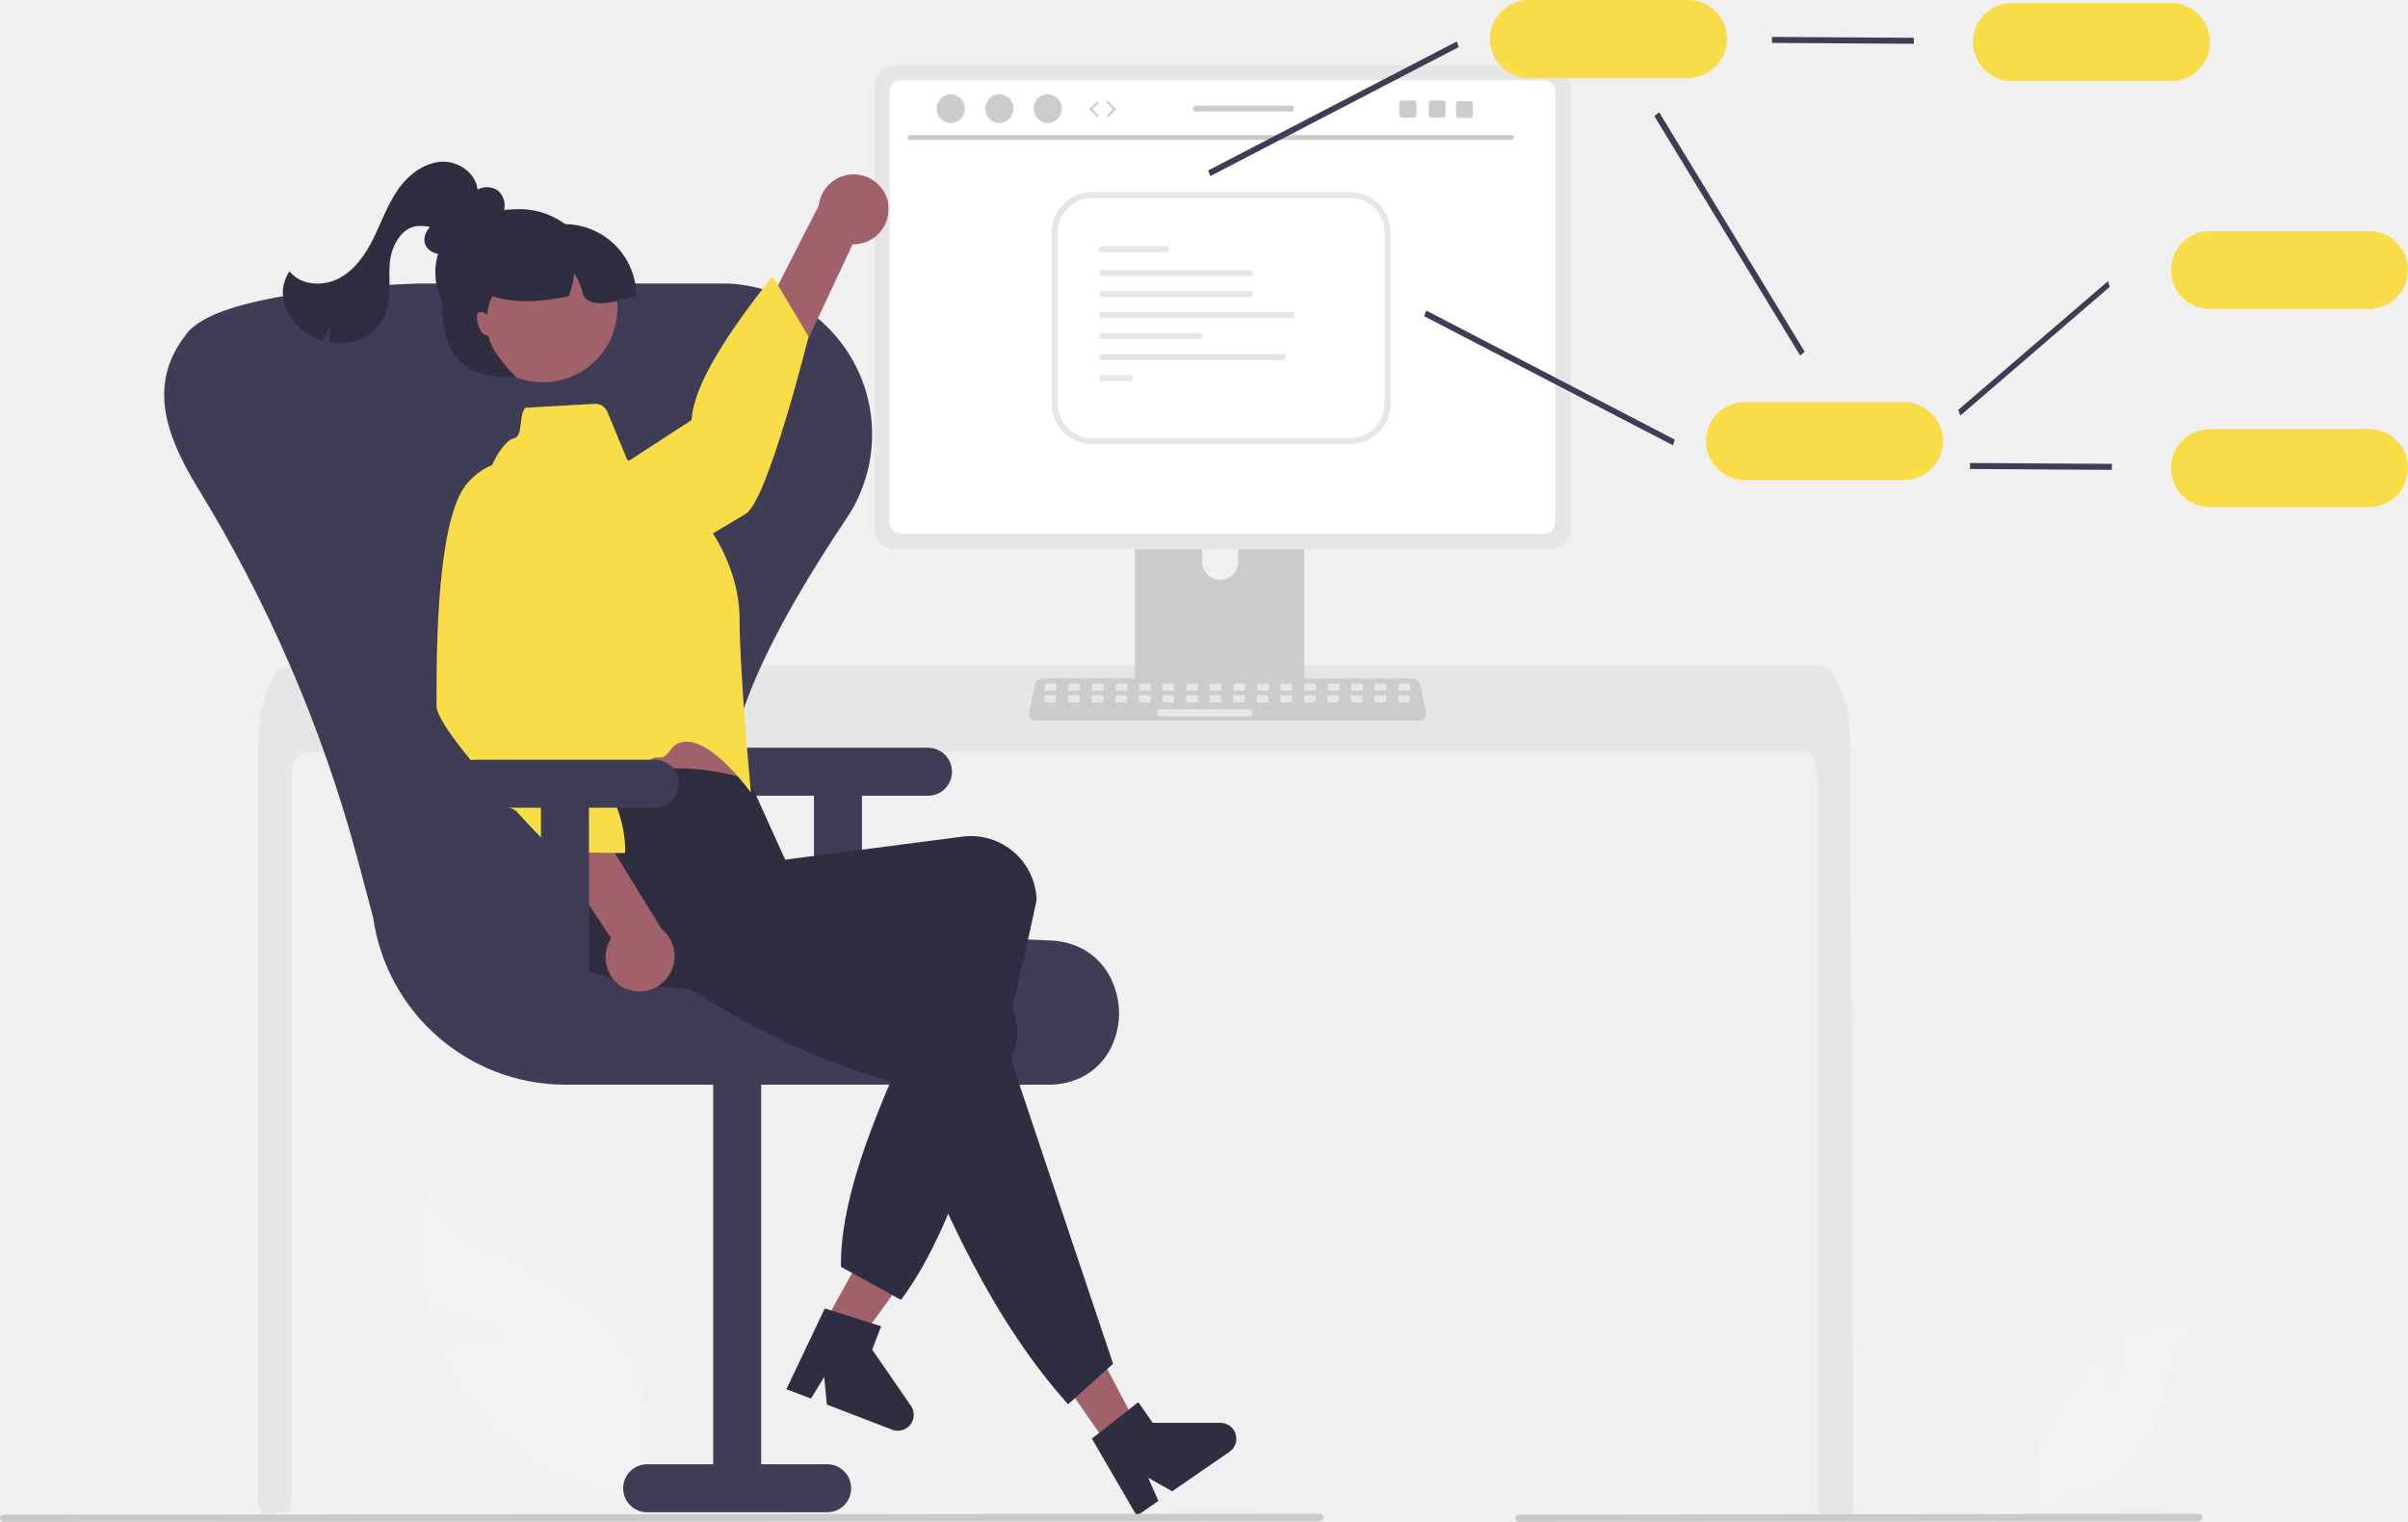
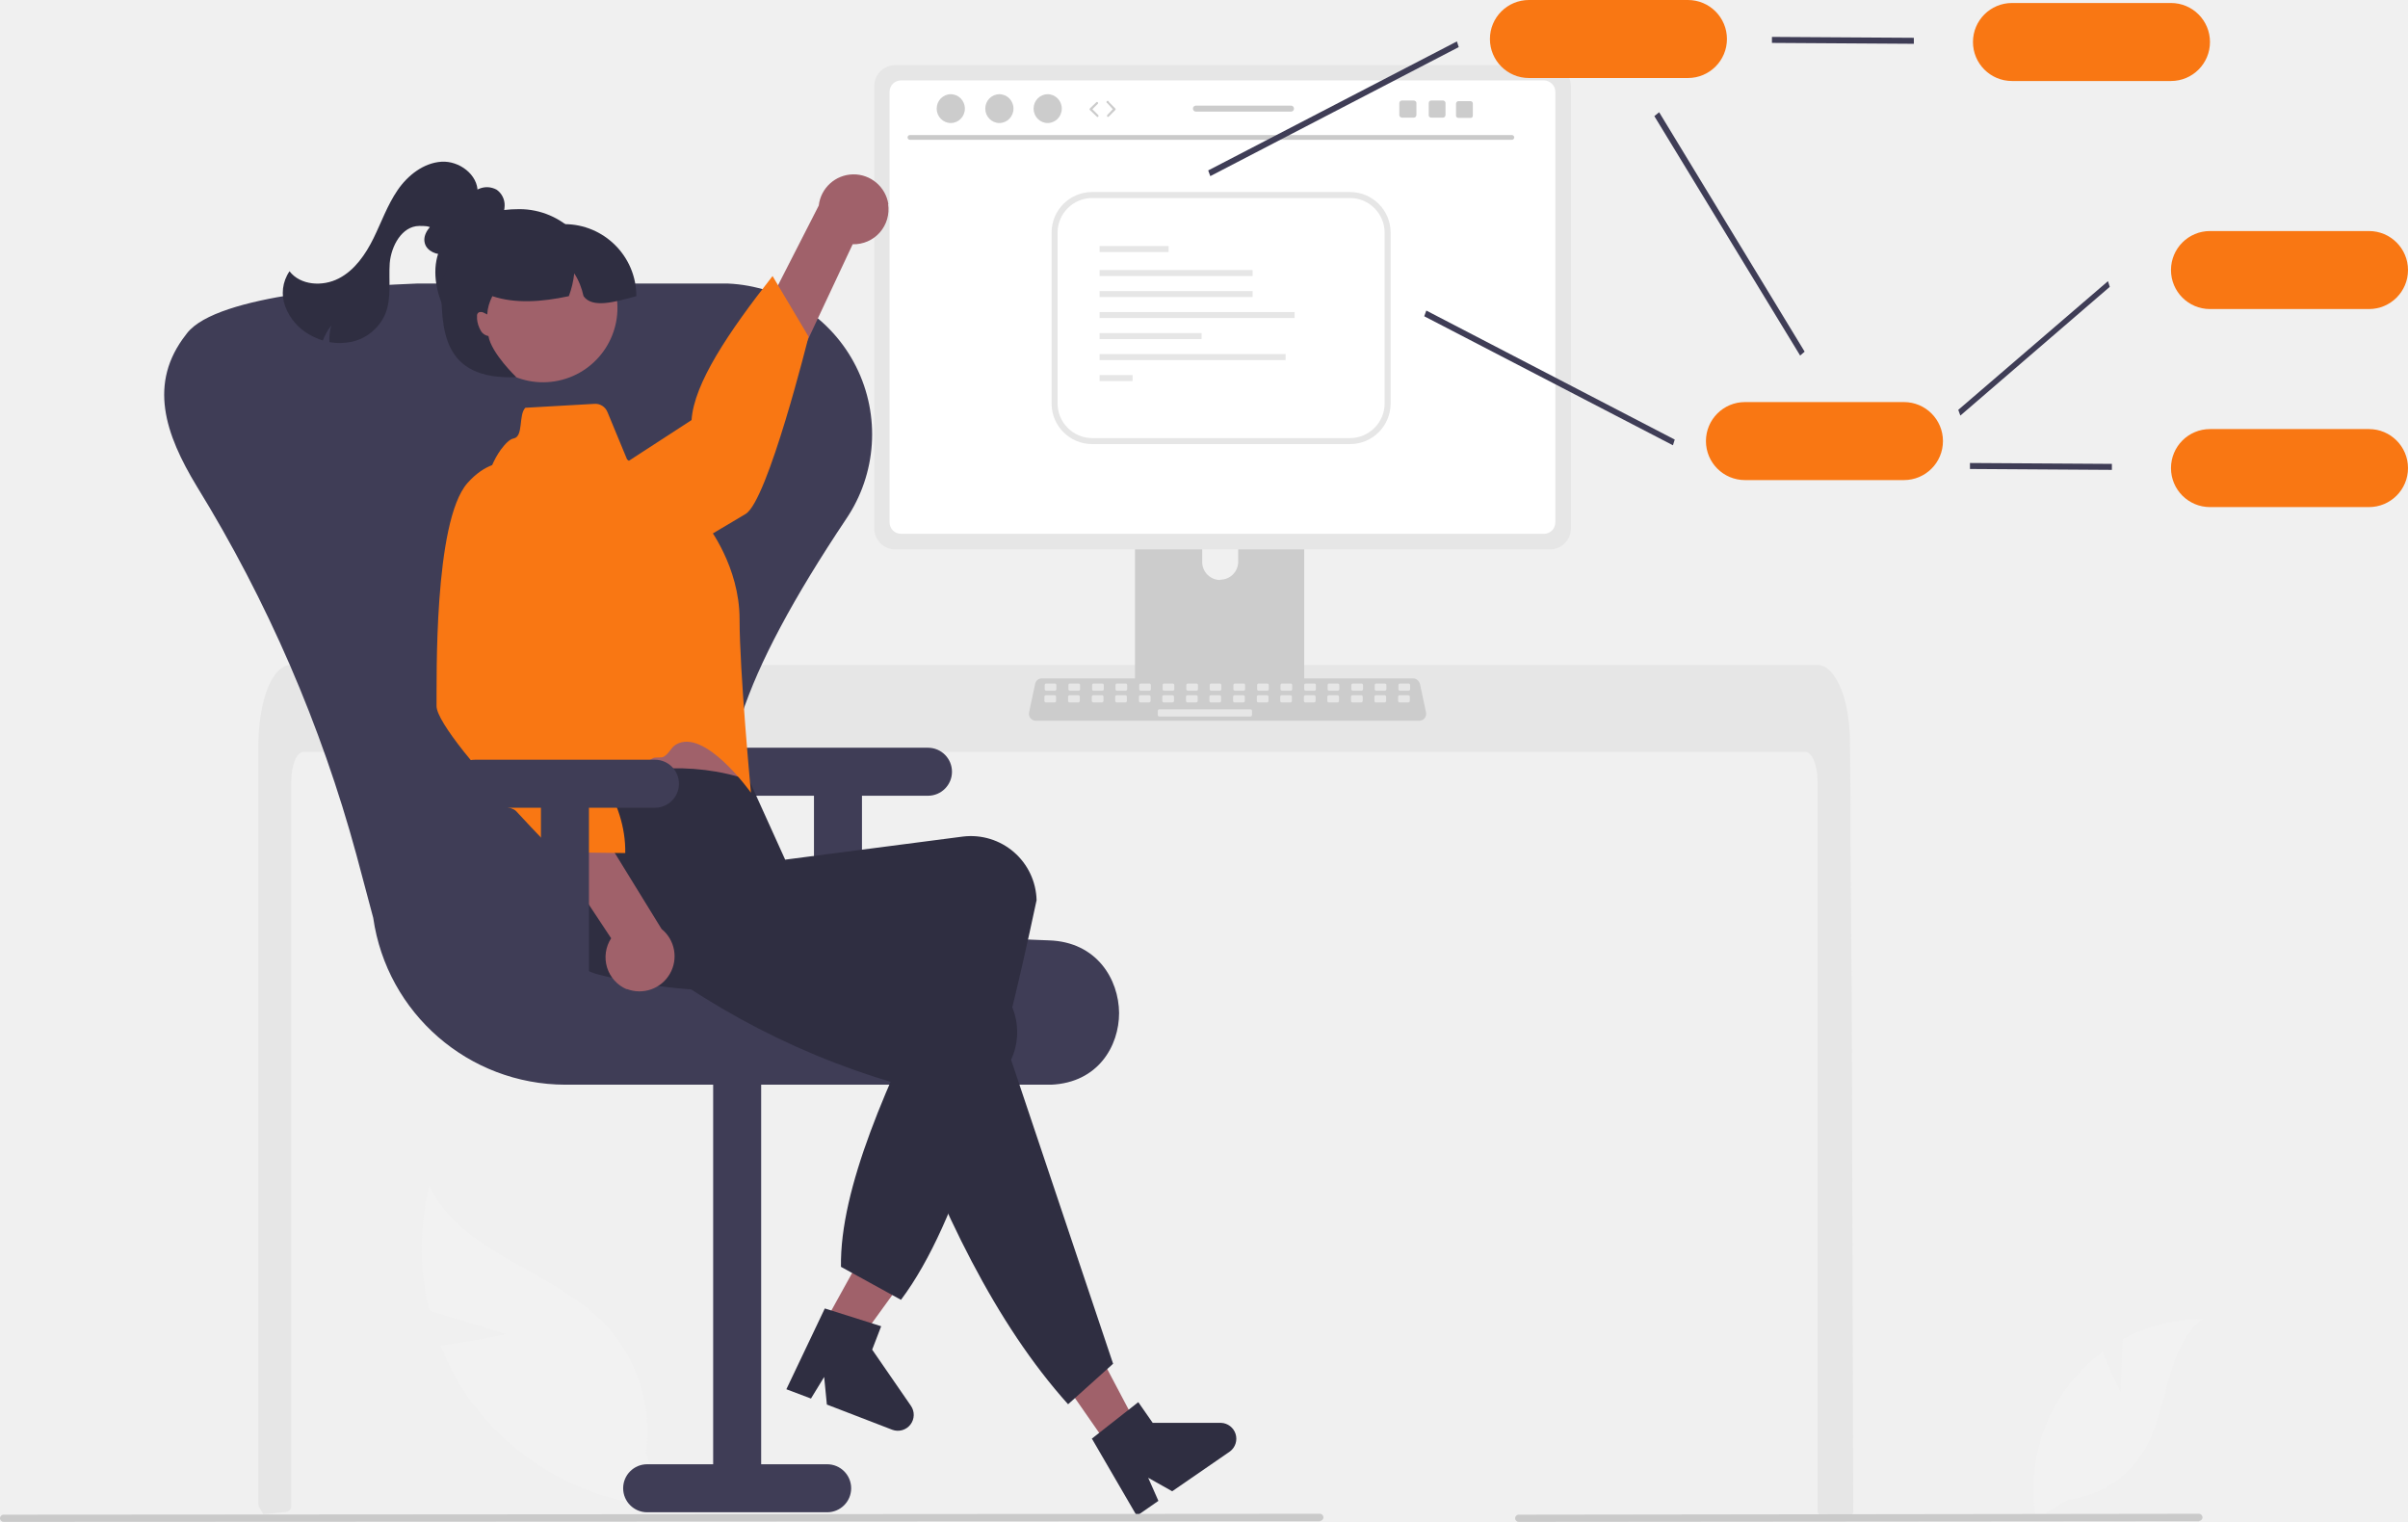
<svg xmlns="http://www.w3.org/2000/svg" width="802.6" height="507.2">
  <path fill="#f2f2f2" d="m706.8 463.9.7-17.6a56.8 56.8 0 0 1 26.5-6.7C721.3 450 723 470 714.3 484a34.1 34.1 0 0 1-25 15.8l-10.7 6.5a57.2 57.2 0 0 1 22.2-55.8 152 152 0 0 0 6 13.4ZM168.8 444.6l-25.7-7.8a86.6 86.6 0 0 1 0-41.6c10.7 22.7 40.9 27.9 58.3 45.9a52 52 0 0 1 13.9 43l5.6 18.1a87.3 87.3 0 0 1-64-35.3c-4.1-5.7-7.5-12-10-18.5 10.8-1.3 22-3.8 22-3.8Z" />
  <path fill="#e6e6e6" d="M617.8 503.4c0 .6-.2 1-.6 1.5a2 2 0 0 1-1.4.5h-8a2 2 0 0 1-2-2V260.3c0-5.4-1.9-9.7-4-9.7H101.1c-2.2 0-4 4.3-4 9.7v241.6a2 2 0 0 1-1.8 2l-4.8.5h-.2l-2.6.2-1.4-2.5a2 2 0 0 1-.2-1V247.7a65.6 65.6 0 0 1 1-10.5c1.6-9.3 5.4-15.6 9.8-15.6h509c.6 0 1.2.2 1.8.4.9.4 1.6 1 2.3 1.6.9 1 1.6 2 2.2 3 2.2 3.8 3.7 9.4 4.2 16v.2c.2 1.6.2 3.2.2 4.9l.2 21.4V282l.3 40 .1 14.3.5 167.2Z" />
  <path fill="#ccc" d="M432 147.5h-51a2.7 2.7 0 0 0-2.7 2.7v80.6h56.4v-80.6c0-1.5-1.2-2.7-2.7-2.7Zm-25.3 45.8a6 6 0 0 1-6-6V178a6 6 0 1 1 12 0v9.2a6 6 0 0 1-6 6Z" />
  <path fill="#3f3d56" d="M378.1 228.2v7.8c0 .8.7 1.5 1.5 1.5h53.8c.8 0 1.5-.7 1.5-1.5v-7.8h-56.8Z" />
  <path fill="#e6e6e6" d="M516.5 21.7h-218a7 7 0 0 0-7.1 7.1V176a7 7 0 0 0 7 7.1h218a7 7 0 0 0 7.2-7V28.7a7 7 0 0 0-7.1-7Z" />
  <path fill="#fff" d="M514.7 26.8H300.3c-2.1 0-3.8 1.7-3.8 3.8v143.5c0 2.1 1.7 3.8 3.8 3.8h214.4c2 0 3.7-1.7 3.7-3.8V30.6c0-2-1.6-3.7-3.7-3.8Z" />
  <path fill="#ccc" d="M473 240.2H345.3a2.3 2.3 0 0 1-2.3-2.8l2-9.4c.2-1.1 1.1-1.9 2.2-1.9H471c1.1 0 2 .8 2.3 1.9l2 9.4a2.3 2.3 0 0 1-2.3 2.8Z" />
  <rect width="3.9" height="2.4" x="348.2" y="227.8" fill="#e6e6e6" rx=".5" ry=".5" />
  <rect width="3.9" height="2.4" x="356.1" y="227.8" fill="#e6e6e6" rx=".5" ry=".5" />
  <rect width="3.9" height="2.4" x="364" y="227.8" fill="#e6e6e6" rx=".5" ry=".5" />
  <rect width="3.9" height="2.4" x="371.8" y="227.8" fill="#e6e6e6" rx=".5" ry=".5" />
  <rect width="3.9" height="2.4" x="379.7" y="227.8" fill="#e6e6e6" rx=".5" ry=".5" />
  <rect width="3.9" height="2.4" x="387.5" y="227.8" fill="#e6e6e6" rx=".5" ry=".5" />
  <rect width="3.9" height="2.4" x="395.4" y="227.8" fill="#e6e6e6" rx=".5" ry=".5" />
  <rect width="3.9" height="2.4" x="403.2" y="227.8" fill="#e6e6e6" rx=".5" ry=".5" />
  <rect width="3.9" height="2.4" x="411.1" y="227.8" fill="#e6e6e6" rx=".5" ry=".5" />
  <rect width="3.9" height="2.4" x="419" y="227.8" fill="#e6e6e6" rx=".5" ry=".5" />
  <rect width="3.9" height="2.4" x="426.8" y="227.8" fill="#e6e6e6" rx=".5" ry=".5" />
  <rect width="3.9" height="2.4" x="434.7" y="227.8" fill="#e6e6e6" rx=".5" ry=".5" />
  <rect width="3.9" height="2.4" x="442.5" y="227.8" fill="#e6e6e6" rx=".5" ry=".5" />
  <rect width="3.9" height="2.4" x="450.4" y="227.8" fill="#e6e6e6" rx=".5" ry=".5" />
  <rect width="3.9" height="2.4" x="458.2" y="227.8" fill="#e6e6e6" rx=".5" ry=".5" />
  <rect width="3.9" height="2.4" x="466.1" y="227.8" fill="#e6e6e6" rx=".5" ry=".5" />
  <rect width="3.9" height="2.4" x="348.1" y="231.7" fill="#e6e6e6" rx=".5" ry=".5" />
  <rect width="3.9" height="2.4" x="356" y="231.7" fill="#e6e6e6" rx=".5" ry=".5" />
  <rect width="3.9" height="2.4" x="363.9" y="231.7" fill="#e6e6e6" rx=".5" ry=".5" />
  <rect width="3.9" height="2.4" x="371.7" y="231.7" fill="#e6e6e6" rx=".5" ry=".5" />
  <rect width="3.9" height="2.4" x="379.6" y="231.7" fill="#e6e6e6" rx=".5" ry=".5" />
  <rect width="3.9" height="2.4" x="387.4" y="231.7" fill="#e6e6e6" rx=".5" ry=".5" />
  <rect width="3.9" height="2.4" x="395.3" y="231.7" fill="#e6e6e6" rx=".5" ry=".5" />
  <rect width="3.9" height="2.4" x="403.1" y="231.7" fill="#e6e6e6" rx=".5" ry=".5" />
  <rect width="3.9" height="2.4" x="411" y="231.7" fill="#e6e6e6" rx=".5" ry=".5" />
  <rect width="3.9" height="2.4" x="418.9" y="231.7" fill="#e6e6e6" rx=".5" ry=".5" />
  <rect width="3.9" height="2.4" x="426.7" y="231.7" fill="#e6e6e6" rx=".5" ry=".5" />
  <rect width="3.9" height="2.4" x="434.6" y="231.7" fill="#e6e6e6" rx=".5" ry=".5" />
  <rect width="3.9" height="2.4" x="442.4" y="231.7" fill="#e6e6e6" rx=".5" ry=".5" />
  <rect width="3.9" height="2.4" x="450.3" y="231.7" fill="#e6e6e6" rx=".5" ry=".5" />
  <rect width="3.9" height="2.4" x="458.1" y="231.7" fill="#e6e6e6" rx=".5" ry=".5" />
  <rect width="3.9" height="2.4" x="466" y="231.7" fill="#e6e6e6" rx=".5" ry=".5" />
  <rect width="31.4" height="2.4" x="385.9" y="236.4" fill="#e6e6e6" rx=".5" ry=".5" />
  <path fill="#cacaca" d="M503.9 46.6H303.3a.8.8 0 0 1 0-1.6h200.6a.8.8 0 0 1 0 1.6Z" />
  <ellipse cx="316.9" cy="36.2" fill="#ccc" rx="4.7" ry="4.8" />
  <ellipse cx="333.1" cy="36.2" fill="#ccc" rx="4.7" ry="4.8" />
  <ellipse cx="349.2" cy="36.2" fill="#ccc" rx="4.7" ry="4.8" />
  <path fill="#3f3d56" d="m403.4 58.7-.7-1.9 82.9-43 .6 1.9-82.8 43zM653.4 138.5l-.7-1.9 49.9-42.9.6 1.9-49.8 42.9zM557.6 148.4l-82.9-43 .7-1.9 82.8 43-.6 1.9zM600 118.5l-48.6-79.8 1.6-1.3 48.5 79.8-1.5 1.3zM637.9 14.6l-47.3-.3v-2l47.3.3v2z" />
-   <path fill="#F8DD48" d="M723.6 27h-53a13 13 0 0 1 0-26h53a13 13 0 0 1 0 26ZM789.6 103h-53a13 13 0 0 1 0-26h53a13 13 0 0 1 0 26Z" />
+   <path fill="#F97713" d="M723.6 27h-53a13 13 0 0 1 0-26h53a13 13 0 0 1 0 26ZM789.6 103h-53a13 13 0 0 1 0-26h53a13 13 0 0 1 0 26Z" />
  <path fill="#3f3d56" d="m703.9 156.6-47.3-.3v-2l47.3.3v2z" />
-   <path fill="#F8DD48" d="M789.6 169h-53a13 13 0 0 1 0-26h53a13 13 0 0 1 0 26ZM634.6 160h-53a13 13 0 0 1 0-26h53a13 13 0 0 1 0 26ZM562.6 26h-53a13 13 0 0 1 0-26h53a13 13 0 0 1 0 26Z" />
+   <path fill="#F97713" d="M789.6 169h-53a13 13 0 0 1 0-26h53a13 13 0 0 1 0 26ZM634.6 160h-53a13 13 0 0 1 0-26h53a13 13 0 0 1 0 26ZM562.6 26h-53a13 13 0 0 1 0-26h53a13 13 0 0 1 0 26Z" />
  <path fill="#3f3d56" d="M309.3 249.2h-60a8 8 0 0 0 0 16h22v62h16v-62h22a8 8 0 0 0 0-16Z" />
  <path fill="#3f3d56" d="M348.9 361.5H188.4a64.8 64.8 0 0 1-64-55.6l-5.6-21a469 469 0 0 0-53.2-122.8C55 144.6 49.3 127.7 62 111.5l.3-.4c10.1-13.2 60.3-16 76.6-16.6h103.8A50.3 50.3 0 0 1 282 173c-35.2 52.7-45.9 85.7-35 107 10.7 20.8 43.3 31.4 102.6 33.4 16 .5 23.3 13 23.4 24.2 0 11-7 23.2-22.6 23.9H349Z" />
  <path fill="#3f3d56" d="M215.7 504h60a8 8 0 0 0 0-16h-22V353h-16v135h-22a8 8 0 0 0 0 16Z" />
  <path fill="#a0616a" d="m270 449.6 10.3 5.6 27.4-37.8-15.3-8.3-22.4 40.5z" />
  <path fill="#2f2e41" d="m275 436.1 18.7 5.9-3 7.8 12.9 18.7a5.3 5.3 0 0 1-6.2 8l-21.8-8.4-.9-9.2-4.4 7.2-8.2-3.1 12.8-26.9Z" />
  <path fill="#a0616a" d="M296 68a11.6 11.6 0 0 1-11.8 13.4l-39.8 84.8-12.5-17.5 41-80.2a11.7 11.7 0 0 1 23.2-.4Z" />
-   <path fill="#F8DD48" d="M163.8 183.3s-1 14.8 15.7 17.7 61.6-25.4 69-29.7 21-59.1 21-59.1l-12-20.2c-14.7 18.7-26.2 35.8-27 48l-66.7 43.3Z" />
+   <path fill="#F97713" d="M163.8 183.3s-1 14.8 15.7 17.7 61.6-25.4 69-29.7 21-59.1 21-59.1l-12-20.2c-14.7 18.7-26.2 35.8-27 48l-66.7 43.3Z" />
  <path fill="#a0616a" d="m183.2 234.3 3.6 15.6s0 14.3 2.6 17c2.5 2.6 58-2.7 58-2.7s-6-23.1-5.9-40.6l-58.3 10.7Z" />
  <path fill="#2f2e41" d="m300.3 433.2-20-11c-.4-26 15.3-61.3 33.8-98.2-41.5 7.2-80.7 9.5-114.6.8a21.9 21.9 0 0 1-15.2-28c4-12.4-5-20.2 3.4-33.8 22-7.5 42.9-9.6 62-3l12 26.5 59.3-7.7a21.9 21.9 0 0 1 24.5 21.2c-12 56.3-25.5 107-45.2 133.2Z" />
-   <path fill="#F8DD48" d="m175.1 135.9 22.9-1.3c2-.2 3.8 1 4.5 2.8l6.5 15.7 26.9 22.2s10.6 13.5 10.6 31 3.8 57.9 3.8 57.9-15.5-21.9-25.1-16c-1.6 1-2.2 3-4 4-.8.5-2.7 0-3.6.5-13.2 7.8-27 15.5-28.2 14.1a62.6 62.6 0 0 1-5.6-16l-21-77c-2.2-8.1-.8-17 4.1-23.9 1.5-2 3-3.6 4.4-3.8 3.2-.7 1.5-7.9 3.8-10.2Z" />
+   <path fill="#F97713" d="m175.1 135.9 22.9-1.3c2-.2 3.8 1 4.5 2.8l6.5 15.7 26.9 22.2s10.6 13.5 10.6 31 3.8 57.9 3.8 57.9-15.5-21.9-25.1-16c-1.6 1-2.2 3-4 4-.8.5-2.7 0-3.6.5-13.2 7.8-27 15.5-28.2 14.1a62.6 62.6 0 0 1-5.6-16l-21-77c-2.2-8.1-.8-17 4.1-23.9 1.5-2 3-3.6 4.4-3.8 3.2-.7 1.5-7.9 3.8-10.2Z" />
  <path fill="#a0616a" d="m369.6 482.2 9.6-6.7-21.8-41.3-14.3 9.9 26.5 38.1z" />
  <path fill="#2f2e41" d="M371 454.5 356 468c-24.1-26.8-42.3-64.4-57.7-107a257.8 257.8 0 0 1-97.4-53.6c-9-7.6-15.8-17.4-8-26.7l1-1.3c9.1-9.3 32.2-7.5 45.6-16l30.2 32.1-2 8.7 56.6 19.1a21.9 21.9 0 0 1 12.7 29.9l34 101.3ZM364 479.4l15.4-12.1 4.8 6.9H407a5.3 5.3 0 0 1 3 9.5L390.7 497l-8-4.5 3.4 7.7-7.2 5-15-25.8Z" />
  <path fill="#a0616a" d="M208.9 329.7a11.6 11.6 0 0 1-5.2-17l-51.8-78.2 21.4-1.6 47.2 76.7a11.7 11.7 0 0 1-11.6 20Z" />
-   <path fill="#F8DD48" d="M179.1 156.8s-12-8.6-23.3 4.2-10.2 65.8-10.3 74.3c0 2.7 3.8 8.5 9.1 15.2 2.4 3 5.1 6.1 7.9 9.3 1.6 1.8.2 5.6 1.8 7.4 1.6 1.7 6.1 1.5 7.7 3.1 7.2 7.8 13 13.7 13 13.7l23.4.3c.3-17.4-11.6-33-27-48l-2.3-79.5Z" />
+   <path fill="#F97713" d="M179.1 156.8s-12-8.6-23.3 4.2-10.2 65.8-10.3 74.3c0 2.7 3.8 8.5 9.1 15.2 2.4 3 5.1 6.1 7.9 9.3 1.6 1.8.2 5.6 1.8 7.4 1.6 1.7 6.1 1.5 7.7 3.1 7.2 7.8 13 13.7 13 13.7l23.4.3c.3-17.4-11.6-33-27-48l-2.3-79.5Z" />
  <path fill="#2f2e41" d="M155.5 81c-2.2 1.6-4.5 3.3-7.2 3.7s-6-1-6.7-3.6c-.9-3.2 2-6.1 4.6-8.2l8.3-6.6a20 20 0 0 1 5-3.3c2-.9 4.1-.8 6 .2a6.3 6.3 0 0 1 2.7 5.4c-.1 2.2-.8 4.3-2 6a21 21 0 0 1-13.7 9.3" />
  <path fill="#3f3d56" d="M218.3 253.2h-60a8 8 0 0 0 0 16h22v62h16v-62h22a8 8 0 0 0 0-16Z" />
  <path fill="#2f2e41" d="M159.2 64.2c.2-6-6.2-10.7-12.1-10.3s-11.2 4.5-14.6 9.5c-3.4 5-5.4 10.7-8 16s-6.3 10.7-11.6 13.4c-5.4 2.8-12.8 2.3-16.4-2.4-2.4 3.5-2.9 7.9-1.4 11.8a18 18 0 0 0 8 9.3c1.4.8 3 1.5 4.5 2 .7-1.8 1.6-3.5 2.8-5-.5 1.8-.7 3.7-.6 5.5 2.5.5 5 .4 7.5-.1a16 16 0 0 0 11-9c2.3-5.3 1.2-11.4 1.6-17.2.5-5.7 4-12.3 9.8-12.4 4.4 0 3.8.3 6.6 3.7" />
  <path fill="#2f2e41" d="M199.1 95.7c0 14.4-11.6 26-26 26s-28-16.6-28-31 13.7-21 28-21 26 11.7 26 26Z" />
  <circle cx="181" cy="102.6" r="24.8" fill="#a0616a" transform="rotate(-12 181 102.6)" />
  <path fill="#2f2e41" d="M212.1 98.7c-7.3 2-14.7 4.1-17.6 0-.6-2.7-1.6-5.3-3.1-7.6a31 31 0 0 1-1.8 7.6c-9.3 2-18 2.5-25.5 0-1 2-1.6 4-1.7 6.1l-1.2-.6a2 2 0 0 0-1.6-.1c-.3.2-.6.5-.6 1v1.2c.1 1.4.6 2.8 1.3 4 .6 1 1.5 1.5 2.5 1.7 1 5.8 9.3 13.7 9.3 13.7-25 1-25-16-25-32l3-6h10v-13h28a24 24 0 0 1 24 24Z" />
  <path fill="#cacaca" d="m440 507-438.8.2a1.2 1.2 0 1 1 0-2.4l438.7-.3a1.2 1.2 0 0 1 0 2.4ZM733 507l-226.8.2a1.2 1.2 0 1 1 0-2.4l226.7-.3a1.2 1.2 0 0 1 0 2.4Z" />
  <path fill="#e6e6e6" d="M450 148h-86c-7.4 0-13.5-6-13.5-13.5v-57c0-7.4 6-13.5 13.5-13.5h86c7.4 0 13.5 6 13.5 13.5v57c0 7.4-6 13.5-13.5 13.5Zm-86-82c-6.3 0-11.5 5.2-11.5 11.5v57c0 6.3 5.2 11.5 11.5 11.5h86c6.3 0 11.5-5.2 11.5-11.5v-57c0-6.3-5.2-11.5-11.5-11.5h-86Z" />
  <path fill="#e6e6e6" d="M366.5 82h23v2h-23zM366.5 90h51v2h-51zM366.5 97h51v2h-51zM366.5 104h65v2h-65zM366.5 111h34v2h-34zM366.5 118h62v2h-62zM366.5 125h11v2h-11z" />
  <path fill="#ccc" d="m365.7 39-.2-.2-2.2-2.1a.4.4 0 0 1 0-.6l2.2-2.1a.4.4 0 0 1 .5.5l-1.9 1.9 2 2a.4.4 0 0 1-.4.6ZM369.3 39l-.2-.1a.4.4 0 0 1 0-.6l1.8-1.9-1.8-2a.4.4 0 1 1 .5-.4l2.1 2.1c.2.2.2.4 0 .6l-2.1 2.1-.3.2ZM481 33.5h-4c-.5 0-.8.4-.8.9v4c0 .4.3.8.8.8h4c.4 0 .8-.4.8-.9v-4c0-.4-.4-.8-.8-.8ZM471.2 33.5h-4c-.4 0-.8.4-.8.9v4c0 .4.4.8.9.8h4c.4 0 .8-.4.8-.9v-4c0-.4-.4-.8-.9-.8ZM490.1 33.7h-4c-.4 0-.8.4-.8.9v4c0 .4.4.7.9.7h4c.4 0 .7-.3.7-.8v-4c0-.4-.3-.8-.8-.8ZM430.3 35.2h-31.7a1 1 0 1 0 0 2h31.7a1 1 0 0 0 0-2Z" />
</svg>
